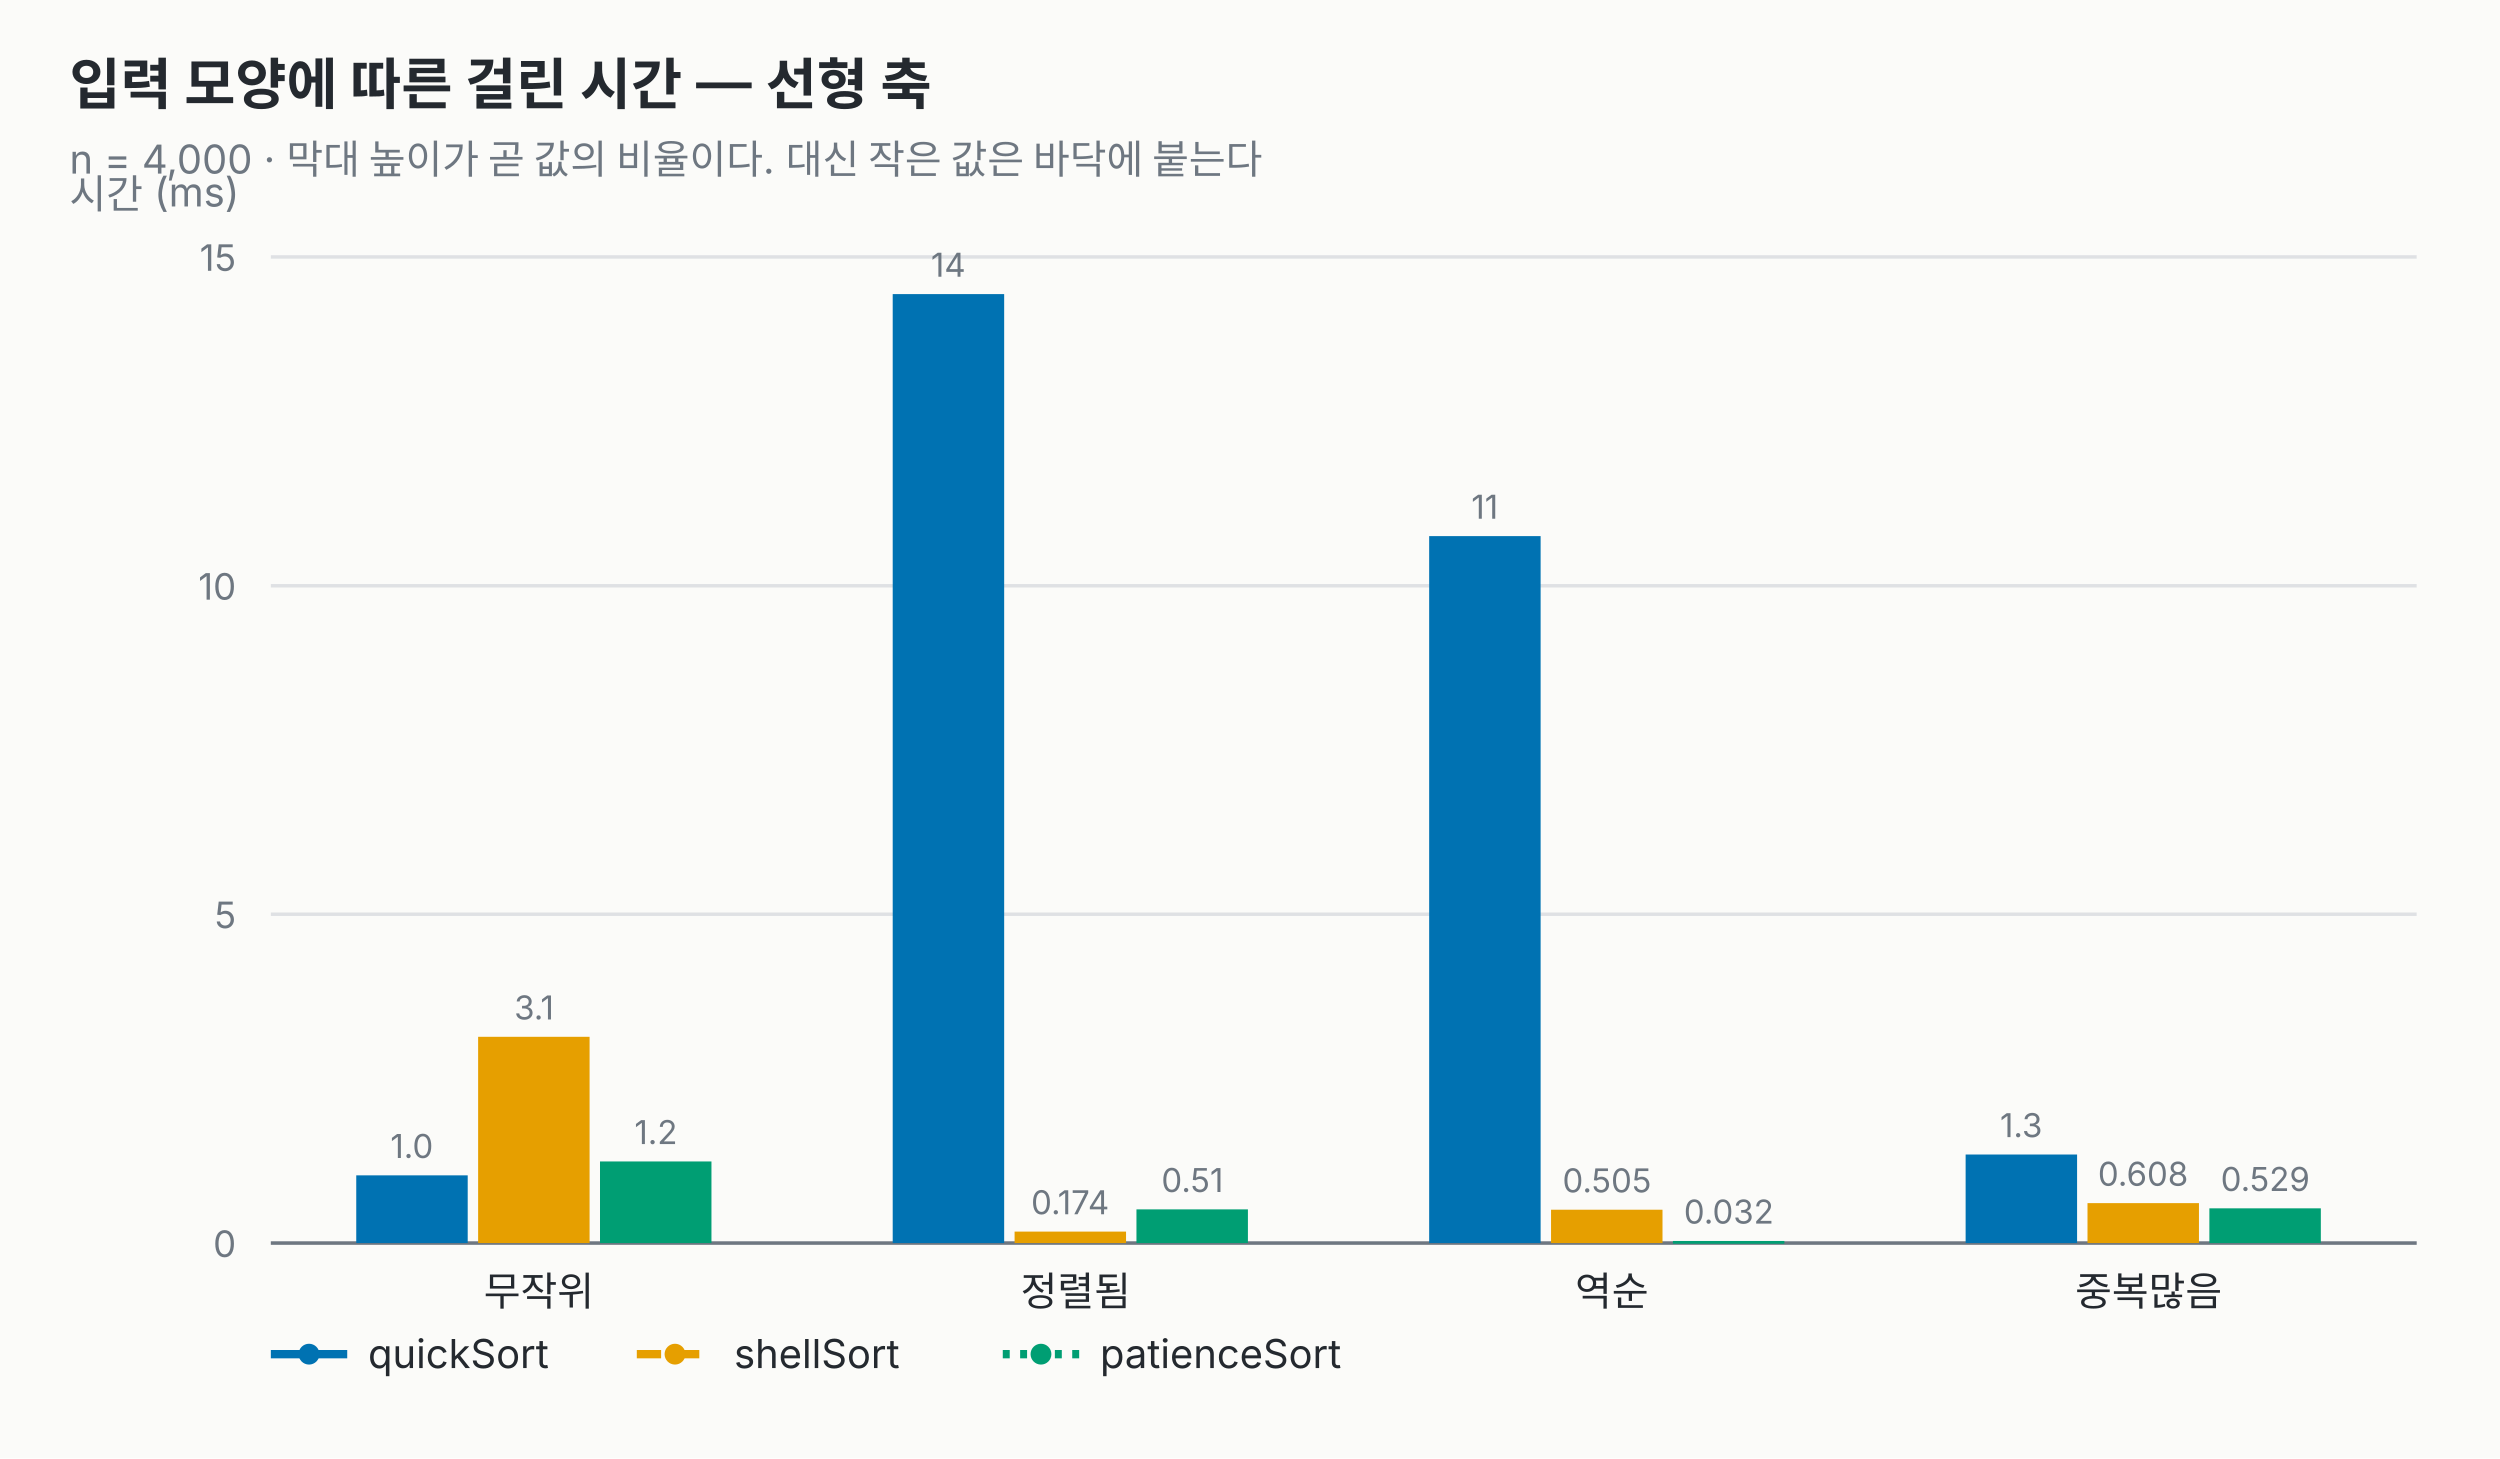
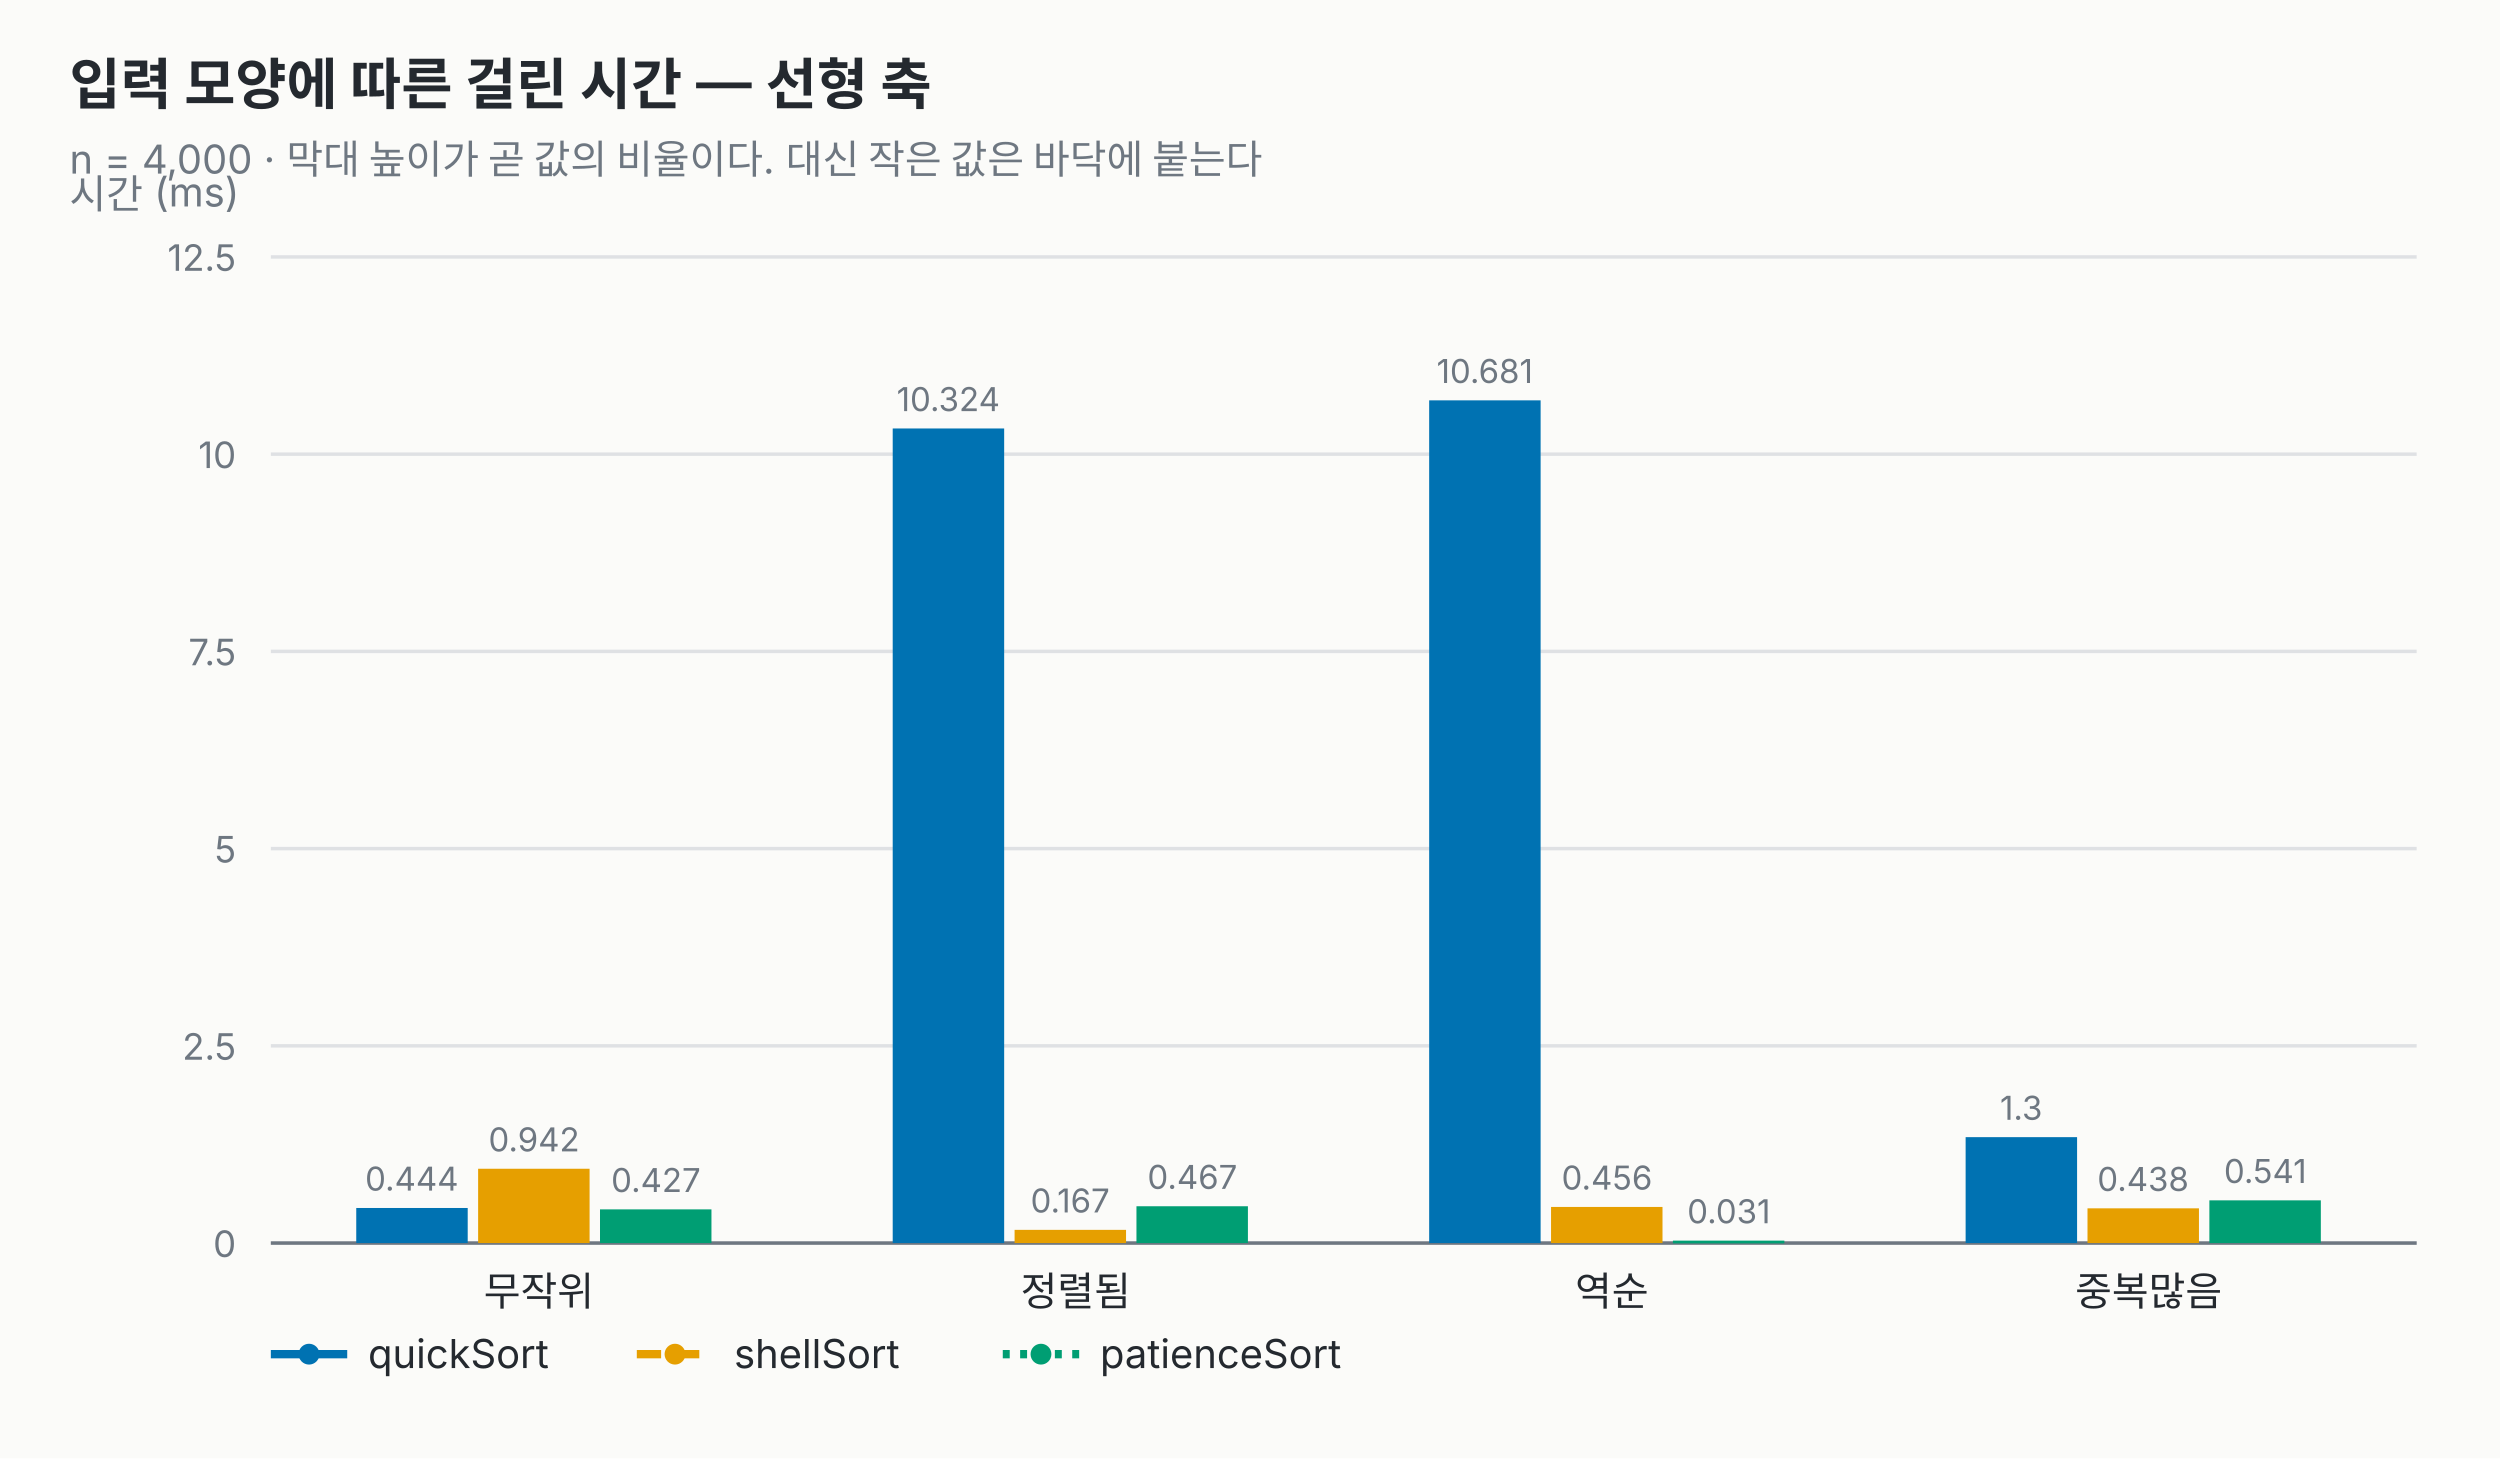
<svg xmlns="http://www.w3.org/2000/svg" width="720" height="420" viewBox="0 0 720 420" font-family="-apple-system, BlinkMacSystemFont, 'Segoe UI', 'Noto Sans KR', 'Apple SD Gothic Neo', 'Malgun Gothic', sans-serif">
  <rect width="720" height="420" fill="#fbfbf9" />
  <text x="20.0" y="30.0" font-size="16" fill="#24292f" text-anchor="start" font-weight="600">입력 모양에 따른 걸린 시간 — 선형 축</text>
  <text x="20.0" y="50.0" font-size="11.5" fill="#6e7781" text-anchor="start" font-weight="400">n = 4,000 · 막대 높이가 곧 값의 비율이다. 대신 작은 값은 바닥에 붙는다</text>
  <line x1="78.0" y1="358.0" x2="696.0" y2="358.0" stroke="#dfe1e4" stroke-width="1" stroke-dasharray="none" />
  <text x="68.0" y="362.0" font-size="10.5" fill="#6e7781" text-anchor="end" font-weight="400">0</text>
-   <line x1="78.0" y1="263.3" x2="696.0" y2="263.3" stroke="#dfe1e4" stroke-width="1" stroke-dasharray="none" />
-   <text x="68.0" y="267.3" font-size="10.5" fill="#6e7781" text-anchor="end" font-weight="400">5</text>
-   <line x1="78.0" y1="168.7" x2="696.0" y2="168.7" stroke="#dfe1e4" stroke-width="1" stroke-dasharray="none" />
-   <text x="68.0" y="172.7" font-size="10.5" fill="#6e7781" text-anchor="end" font-weight="400">10</text>
+   <line x1="78.0" y1="301.2" x2="696.0" y2="301.2" stroke="#dfe1e4" stroke-width="1" stroke-dasharray="none" />
+   <text x="68.0" y="305.2" font-size="10.5" fill="#6e7781" text-anchor="end" font-weight="400">2.5</text>
+   <line x1="78.0" y1="244.4" x2="696.0" y2="244.4" stroke="#dfe1e4" stroke-width="1" stroke-dasharray="none" />
+   <text x="68.0" y="248.4" font-size="10.5" fill="#6e7781" text-anchor="end" font-weight="400">5</text>
+   <line x1="78.0" y1="187.6" x2="696.0" y2="187.6" stroke="#dfe1e4" stroke-width="1" stroke-dasharray="none" />
+   <text x="68.0" y="191.6" font-size="10.5" fill="#6e7781" text-anchor="end" font-weight="400">7.5</text>
+   <line x1="78.0" y1="130.8" x2="696.0" y2="130.8" stroke="#dfe1e4" stroke-width="1" stroke-dasharray="none" />
+   <text x="68.0" y="134.8" font-size="10.5" fill="#6e7781" text-anchor="end" font-weight="400">10</text>
  <line x1="78.0" y1="74.0" x2="696.0" y2="74.0" stroke="#dfe1e4" stroke-width="1" stroke-dasharray="none" />
-   <text x="68.0" y="78.0" font-size="10.5" fill="#6e7781" text-anchor="end" font-weight="400">15</text>
+   <text x="68.0" y="78.0" font-size="10.5" fill="#6e7781" text-anchor="end" font-weight="400">12.5</text>
  <line x1="78.0" y1="358.0" x2="696.0" y2="358.0" stroke="#6e7781" stroke-width="1" stroke-dasharray="none" />
  <text x="20.0" y="60.0" font-size="11.5" fill="#6e7781" text-anchor="start" font-weight="400">시간 (ms)</text>
-   <rect x="102.6" y="338.5" width="32.1" height="19.5" fill="#0072B2" />
-   <text x="118.6" y="333.5" font-size="9.5" fill="#6e7781" text-anchor="middle" font-weight="400">1.0</text>
-   <rect x="137.7" y="298.6" width="32.1" height="59.4" fill="#E69F00" />
-   <text x="153.8" y="293.6" font-size="9.5" fill="#6e7781" text-anchor="middle" font-weight="400">3.1</text>
-   <rect x="172.8" y="334.5" width="32.1" height="23.5" fill="#009E73" />
-   <text x="188.9" y="329.5" font-size="9.5" fill="#6e7781" text-anchor="middle" font-weight="400">1.2</text>
+   <rect x="102.6" y="347.9" width="32.1" height="10.1" fill="#0072B2" />
+   <text x="118.6" y="342.9" font-size="9.5" fill="#6e7781" text-anchor="middle" font-weight="400">0.444</text>
+   <rect x="137.7" y="336.6" width="32.1" height="21.4" fill="#E69F00" />
+   <text x="153.8" y="331.6" font-size="9.5" fill="#6e7781" text-anchor="middle" font-weight="400">0.942</text>
+   <rect x="172.8" y="348.3" width="32.1" height="9.7" fill="#009E73" />
+   <text x="188.9" y="343.3" font-size="9.5" fill="#6e7781" text-anchor="middle" font-weight="400">0.427</text>
  <text x="155.2" y="376.0" font-size="11.5" fill="#24292f" text-anchor="middle" font-weight="400">무작위</text>
-   <rect x="257.1" y="84.7" width="32.1" height="273.3" fill="#0072B2" />
-   <text x="273.1" y="79.7" font-size="9.5" fill="#6e7781" text-anchor="middle" font-weight="400">14</text>
-   <rect x="292.2" y="354.7" width="32.1" height="3.3" fill="#E69F00" />
-   <text x="308.2" y="349.7" font-size="9.5" fill="#6e7781" text-anchor="middle" font-weight="400">0.174</text>
-   <rect x="327.3" y="348.3" width="32.1" height="9.7" fill="#009E73" />
-   <text x="343.4" y="343.3" font-size="9.5" fill="#6e7781" text-anchor="middle" font-weight="400">0.51</text>
+   <rect x="257.1" y="123.4" width="32.1" height="234.6" fill="#0072B2" />
+   <text x="273.1" y="118.4" font-size="9.5" fill="#6e7781" text-anchor="middle" font-weight="400">10.324</text>
+   <rect x="292.2" y="354.2" width="32.1" height="3.8" fill="#E69F00" />
+   <text x="308.2" y="349.2" font-size="9.5" fill="#6e7781" text-anchor="middle" font-weight="400">0.167</text>
+   <rect x="327.3" y="347.4" width="32.1" height="10.6" fill="#009E73" />
+   <text x="343.4" y="342.4" font-size="9.5" fill="#6e7781" text-anchor="middle" font-weight="400">0.467</text>
  <text x="309.8" y="376.0" font-size="11.5" fill="#24292f" text-anchor="middle" font-weight="400">정렬됨</text>
-   <rect x="411.6" y="154.4" width="32.1" height="203.6" fill="#0072B2" />
-   <text x="427.6" y="149.4" font-size="9.5" fill="#6e7781" text-anchor="middle" font-weight="400">11</text>
-   <rect x="446.7" y="348.4" width="32.1" height="9.6" fill="#E69F00" />
-   <text x="462.8" y="343.4" font-size="9.5" fill="#6e7781" text-anchor="middle" font-weight="400">0.505</text>
-   <rect x="481.8" y="357.4" width="32.1" height="0.8" fill="#009E73" />
-   <text x="497.9" y="352.4" font-size="9.5" fill="#6e7781" text-anchor="middle" font-weight="400">0.032</text>
+   <rect x="411.6" y="115.3" width="32.1" height="242.7" fill="#0072B2" />
+   <text x="427.6" y="110.3" font-size="9.5" fill="#6e7781" text-anchor="middle" font-weight="400">10.681</text>
+   <rect x="446.7" y="347.6" width="32.1" height="10.4" fill="#E69F00" />
+   <text x="462.8" y="342.6" font-size="9.5" fill="#6e7781" text-anchor="middle" font-weight="400">0.456</text>
+   <rect x="481.8" y="357.3" width="32.1" height="0.8" fill="#009E73" />
+   <text x="497.9" y="352.3" font-size="9.5" fill="#6e7781" text-anchor="middle" font-weight="400">0.031</text>
  <text x="464.2" y="376.0" font-size="11.5" fill="#24292f" text-anchor="middle" font-weight="400">역순</text>
-   <rect x="566.1" y="332.5" width="32.1" height="25.5" fill="#0072B2" />
-   <text x="582.1" y="327.5" font-size="9.5" fill="#6e7781" text-anchor="middle" font-weight="400">1.3</text>
-   <rect x="601.2" y="346.5" width="32.1" height="11.5" fill="#E69F00" />
-   <text x="617.2" y="341.5" font-size="9.5" fill="#6e7781" text-anchor="middle" font-weight="400">0.608</text>
-   <rect x="636.3" y="348.0" width="32.1" height="10.0" fill="#009E73" />
-   <text x="652.4" y="343.0" font-size="9.5" fill="#6e7781" text-anchor="middle" font-weight="400">0.529</text>
+   <rect x="566.1" y="327.5" width="32.1" height="30.5" fill="#0072B2" />
+   <text x="582.1" y="322.5" font-size="9.5" fill="#6e7781" text-anchor="middle" font-weight="400">1.3</text>
+   <rect x="601.2" y="348.0" width="32.1" height="10.0" fill="#E69F00" />
+   <text x="617.2" y="343.0" font-size="9.5" fill="#6e7781" text-anchor="middle" font-weight="400">0.438</text>
+   <rect x="636.3" y="345.7" width="32.1" height="12.3" fill="#009E73" />
+   <text x="652.4" y="340.7" font-size="9.5" fill="#6e7781" text-anchor="middle" font-weight="400">0.541</text>
  <text x="618.8" y="376.0" font-size="11.5" fill="#24292f" text-anchor="middle" font-weight="400">중복많음</text>
  <line x1="78.0" y1="390.0" x2="100.0" y2="390.0" stroke="#0072B2" stroke-width="2.4" stroke-dasharray="none" />
  <circle cx="89.0" cy="390.0" r="3" fill="#0072B2" />
  <text x="106.0" y="394.0" font-size="11.5" fill="#24292f" text-anchor="start" font-weight="400">quickSort</text>
  <line x1="183.4" y1="390.0" x2="205.4" y2="390.0" stroke="#E69F00" stroke-width="2.4" stroke-dasharray="7 4" />
  <circle cx="194.4" cy="390.0" r="3" fill="#E69F00" />
  <text x="211.4" y="394.0" font-size="11.5" fill="#24292f" text-anchor="start" font-weight="400">shellSort</text>
  <line x1="288.8" y1="390.0" x2="310.8" y2="390.0" stroke="#009E73" stroke-width="2.4" stroke-dasharray="2 3" />
  <circle cx="299.8" cy="390.0" r="3" fill="#009E73" />
  <text x="316.8" y="394.0" font-size="11.5" fill="#24292f" text-anchor="start" font-weight="400">patienceSort</text>
</svg>
